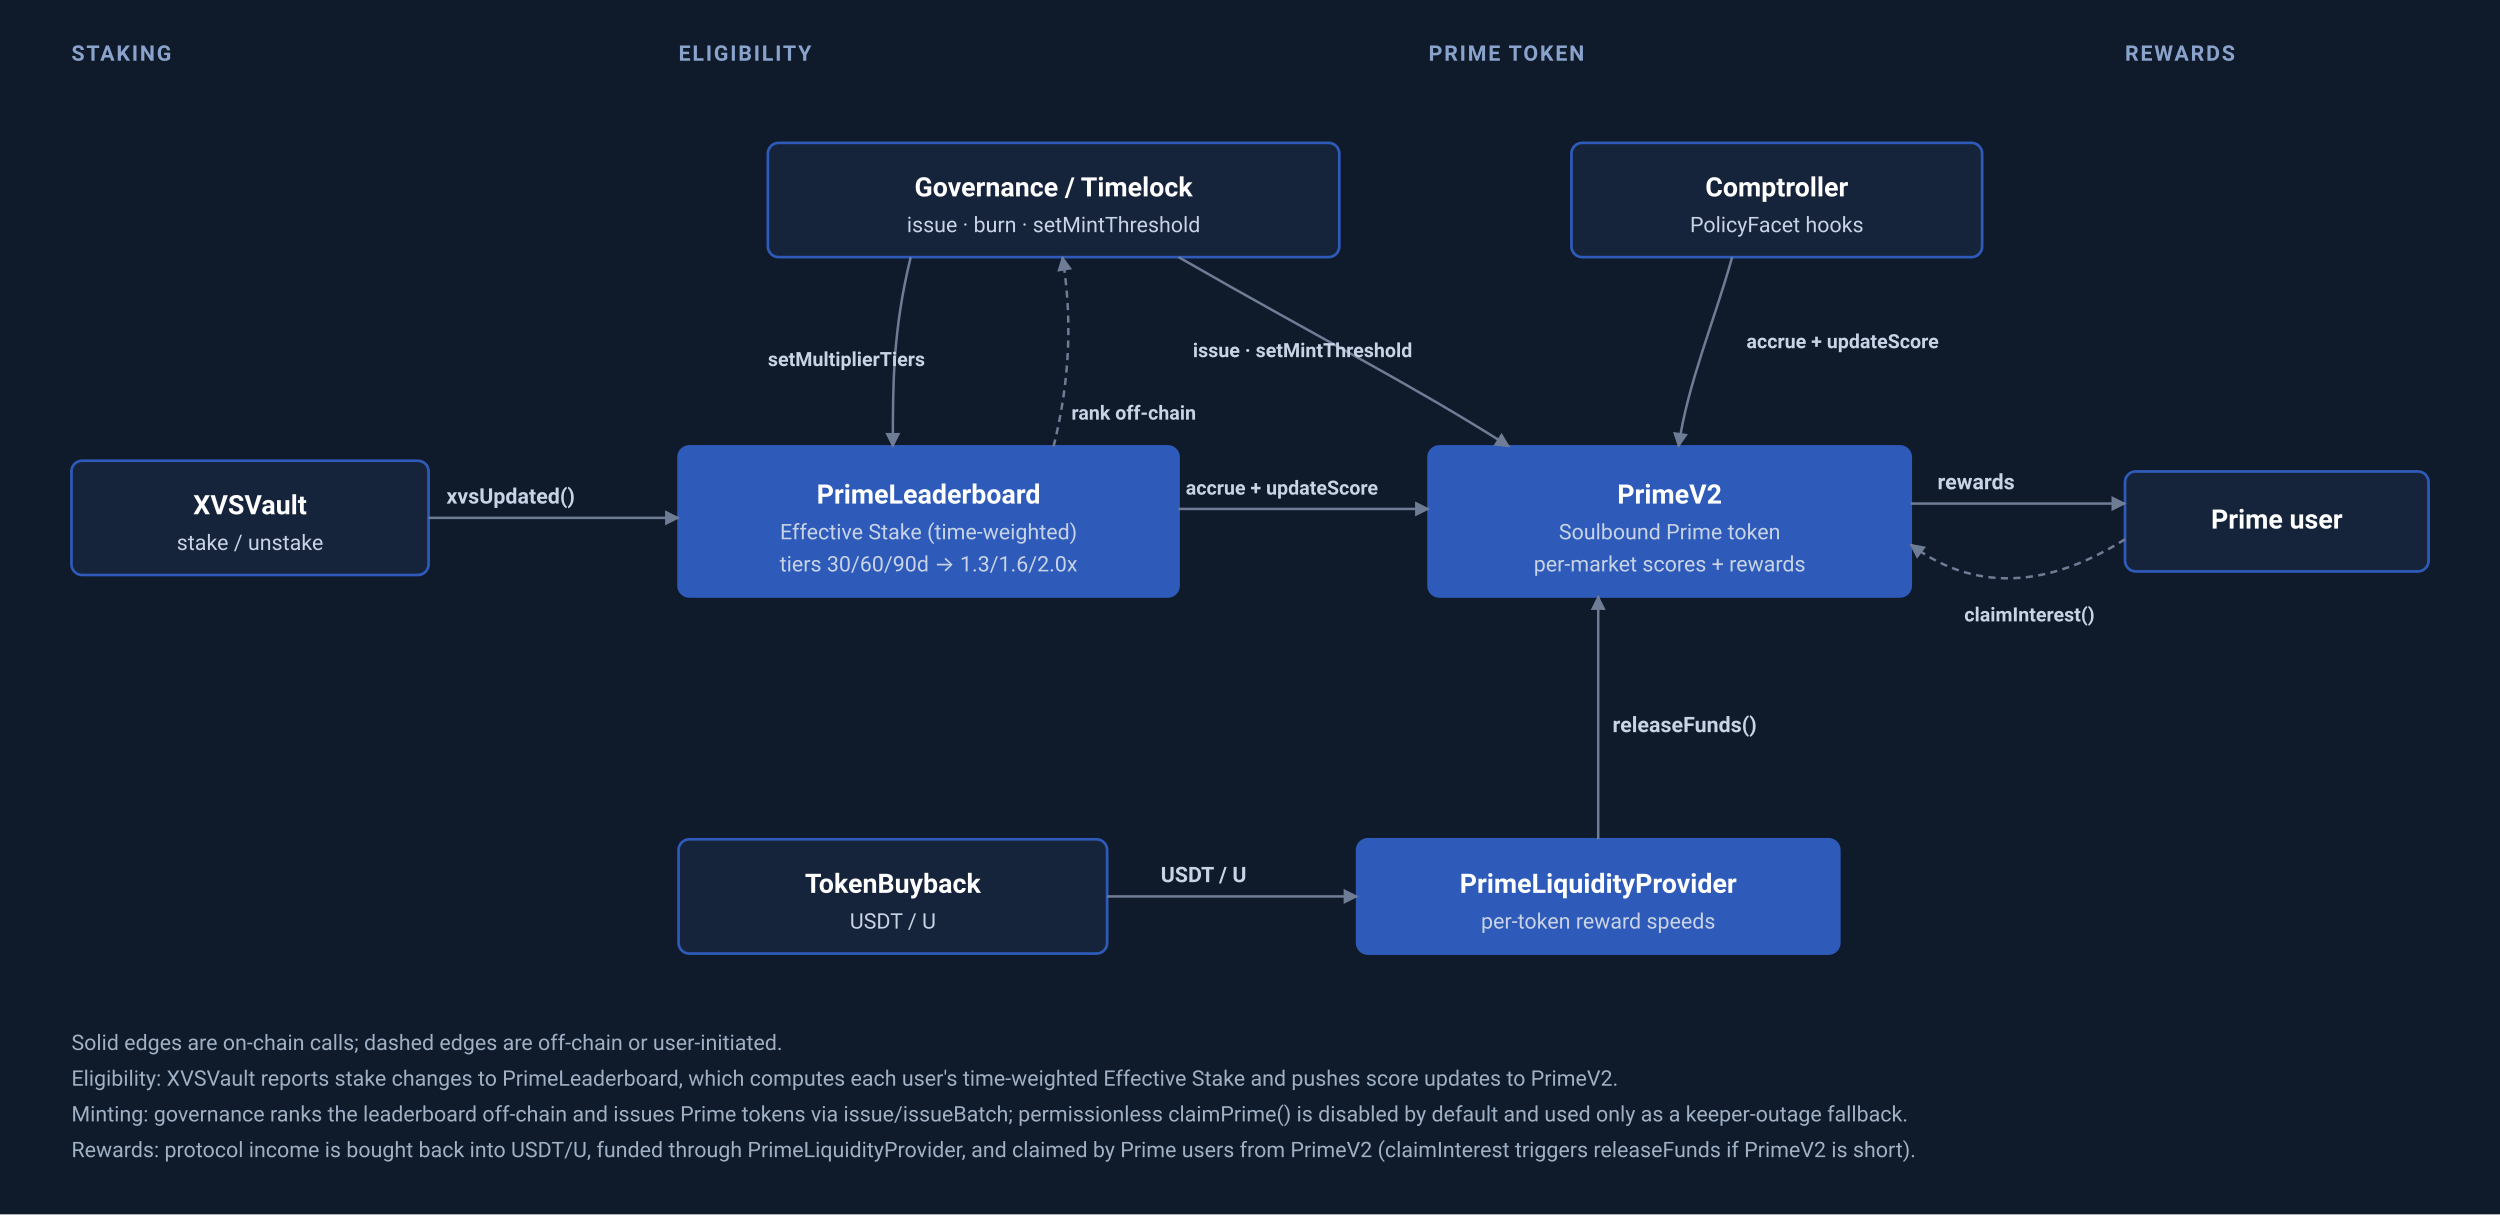
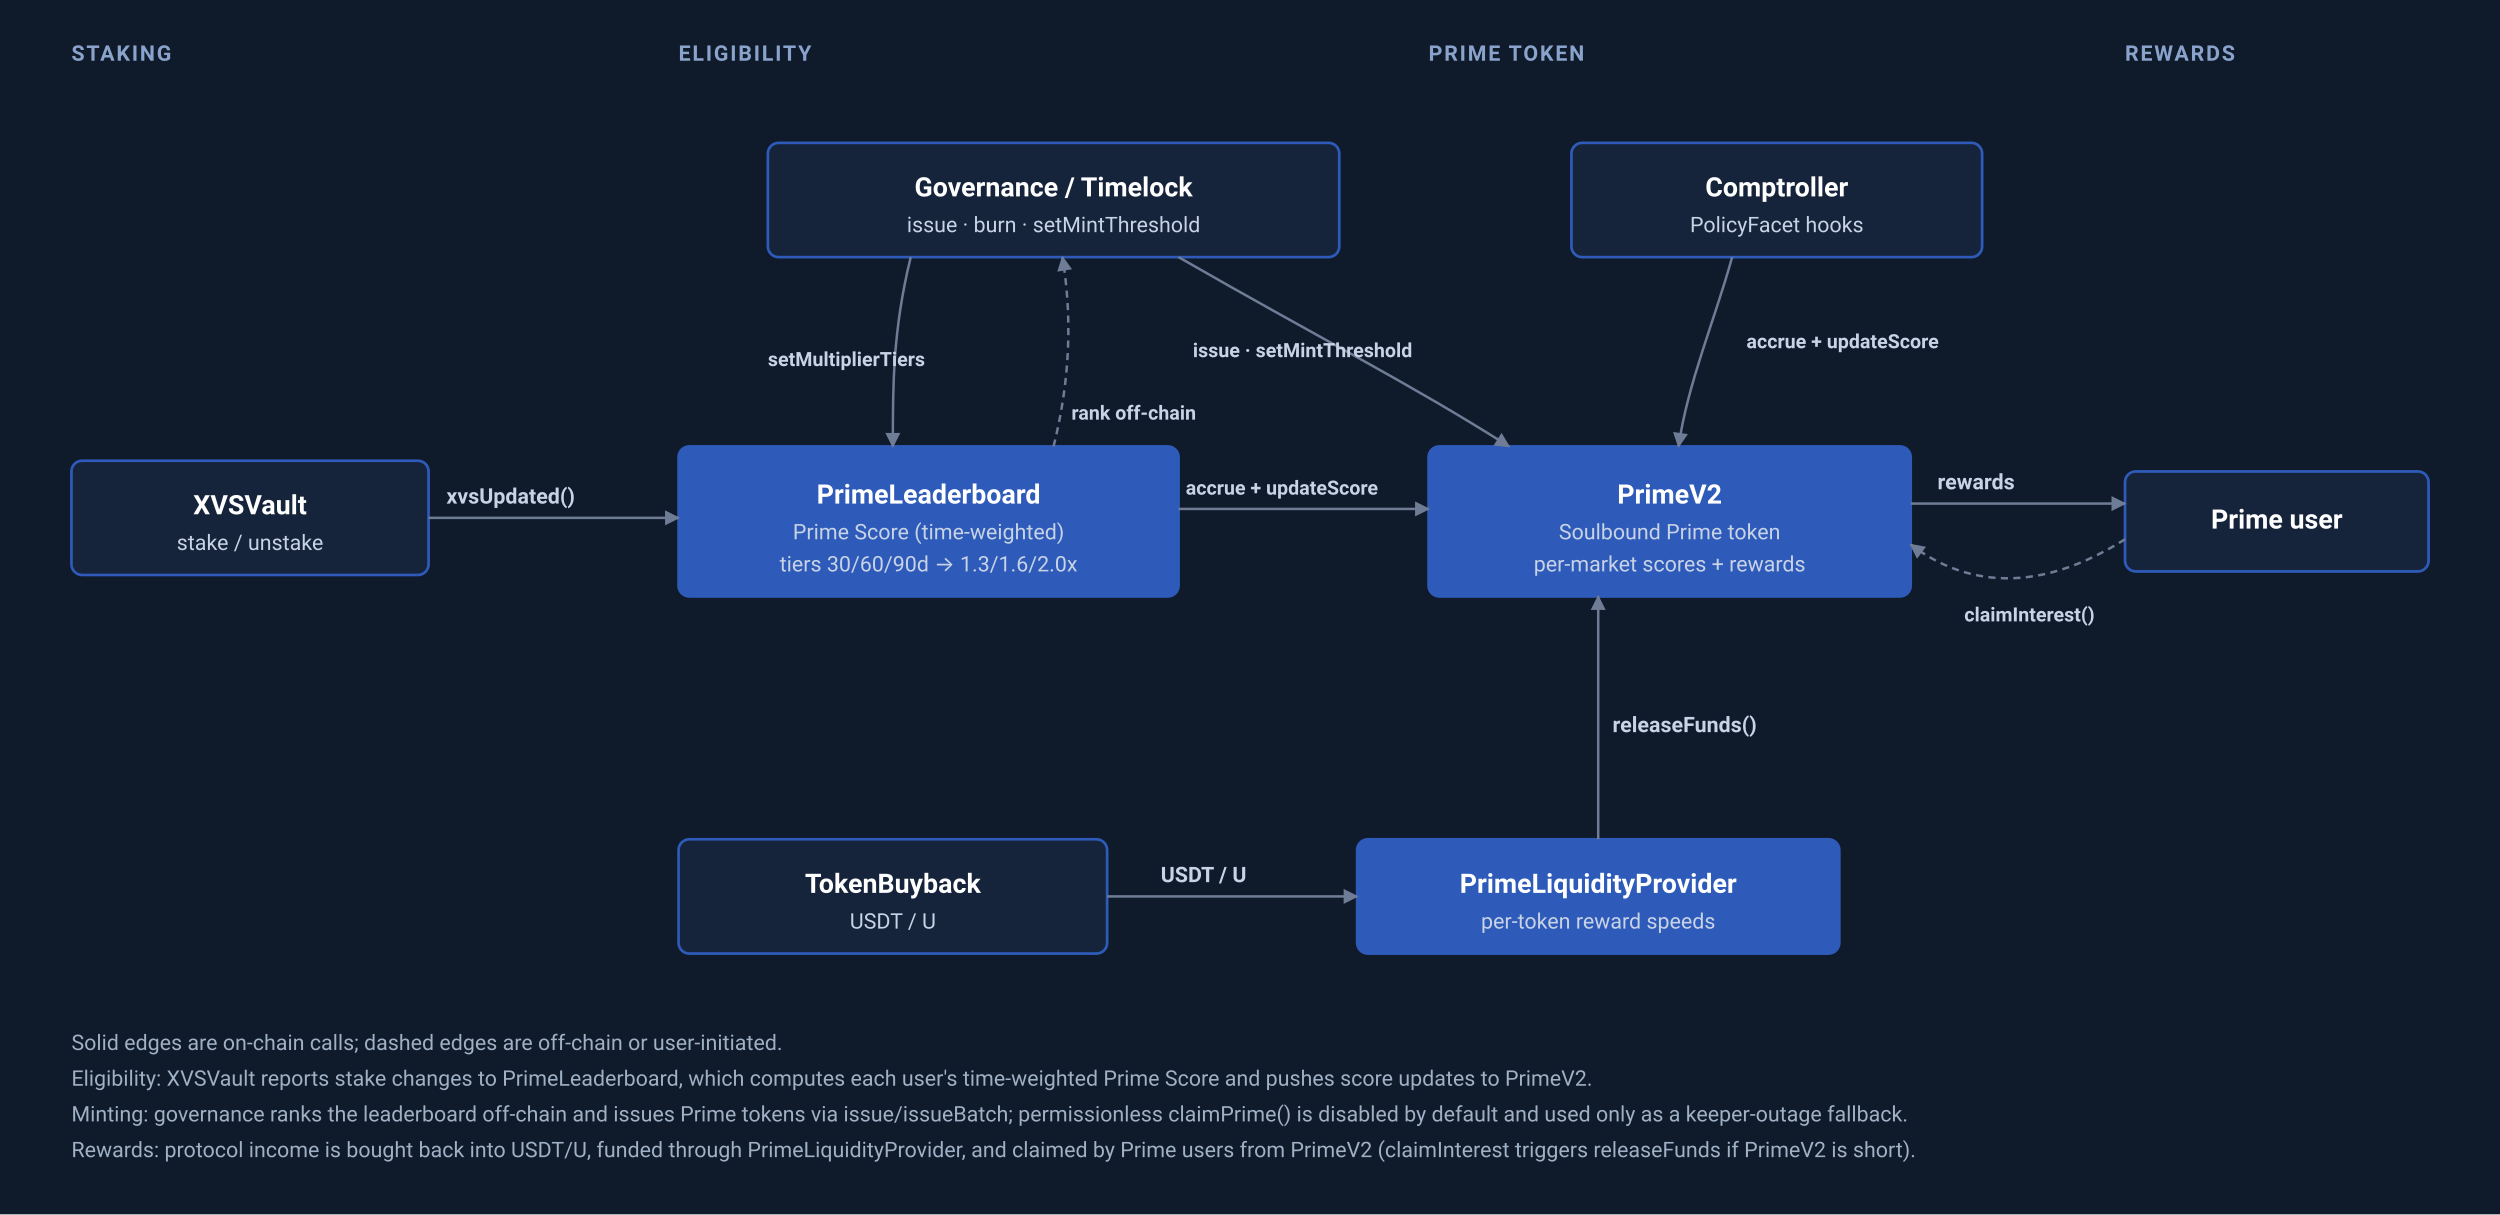
<svg xmlns="http://www.w3.org/2000/svg" viewBox="0 0 1400 680" font-family="-apple-system,BlinkMacSystemFont,'Segoe UI',Roboto,sans-serif">
  <defs>
    <marker id="arrow" viewBox="0 0 10 10" refX="9" refY="5" markerWidth="6" markerHeight="6" orient="auto">
      <path d="M0,0 L10,5 L0,10 z" fill="#6F7C95" />
    </marker>
    <style>
      .bg { fill: #0F1A2A; }
      .box { fill: #16243B; stroke: #2E5BBA; stroke-width: 1.5; rx: 6; ry: 6; }
      .box-active { fill: #2E5BBA; stroke: #2E5BBA; stroke-width: 1.5; rx: 6; ry: 6; }
      .label { fill: #FFFFFF; font-size: 15px; font-weight: 600; }
      .label-sm { fill: #C8D3E5; font-size: 12px; }
      .edge-label { fill: #C8D3E5; font-size: 12px; font-weight: 600; }
      .edge-label-sm { fill: #C8D3E5; font-size: 11px; font-weight: 600; }
      .edge { fill: none; stroke: #6F7C95; stroke-width: 1.4; }
      .section { fill: #8AA3CC; font-size: 12px; font-weight: 700; letter-spacing: 1px; }
      .note { fill: #A0B0C5; font-size: 12px; }
    </style>
  </defs>
  <rect class="bg" width="1400" height="680" />
  <text class="section" x="40" y="34">STAKING</text>
  <text class="section" x="380" y="34">ELIGIBILITY</text>
  <text class="section" x="800" y="34">PRIME TOKEN</text>
  <text class="section" x="1190" y="34">REWARDS</text>
  <rect class="box" x="430" y="80" width="320" height="64" />
  <text class="label" x="590" y="110" text-anchor="middle">Governance / Timelock</text>
  <text class="label-sm" x="590" y="130" text-anchor="middle">issue · burn · setMintThreshold</text>
  <rect class="box" x="880" y="80" width="230" height="64" />
  <text class="label" x="995" y="110" text-anchor="middle">Comptroller</text>
  <text class="label-sm" x="995" y="130" text-anchor="middle">PolicyFacet hooks</text>
  <rect class="box" x="40" y="258" width="200" height="64" />
  <text class="label" x="140" y="288" text-anchor="middle">XVSVault</text>
  <text class="label-sm" x="140" y="308" text-anchor="middle">stake / unstake</text>
  <rect class="box-active" x="380" y="250" width="280" height="84" />
  <text class="label" x="520" y="282" text-anchor="middle">PrimeLeaderboard</text>
-   <text class="label-sm" x="520" y="302" text-anchor="middle">Effective Stake (time-weighted)</text>
+   <text class="label-sm" x="520" y="302" text-anchor="middle">Prime Score (time-weighted)</text>
  <text class="label-sm" x="520" y="320" text-anchor="middle">tiers 30/60/90d → 1.3/1.6/2.0x</text>
  <rect class="box-active" x="800" y="250" width="270" height="84" />
  <text class="label" x="935" y="282" text-anchor="middle">PrimeV2</text>
  <text class="label-sm" x="935" y="302" text-anchor="middle">Soulbound Prime token</text>
  <text class="label-sm" x="935" y="320" text-anchor="middle">per-market scores + rewards</text>
  <rect class="box" x="1190" y="264" width="170" height="56" />
  <text class="label" x="1275" y="296" text-anchor="middle">Prime user</text>
  <rect class="box" x="380" y="470" width="240" height="64" />
  <text class="label" x="500" y="500" text-anchor="middle">TokenBuyback</text>
  <text class="label-sm" x="500" y="520" text-anchor="middle">USDT / U</text>
  <rect class="box-active" x="760" y="470" width="270" height="64" />
  <text class="label" x="895" y="500" text-anchor="middle">PrimeLiquidityProvider</text>
  <text class="label-sm" x="895" y="520" text-anchor="middle">per-token reward speeds</text>
  <path class="edge" d="M240,290 L380,290" marker-end="url(#arrow)" />
  <text class="edge-label" x="250" y="282">xvsUpdated()</text>
  <path class="edge" d="M660,285 L800,285" marker-end="url(#arrow)" />
  <text class="edge-label-sm" x="664" y="277">accrue + updateScore</text>
  <path class="edge" d="M510,144 C500,185 500,215 500,250" marker-end="url(#arrow)" />
  <text class="edge-label-sm" x="430" y="205">setMultiplierTiers</text>
  <path class="edge" d="M660,144 C740,190 790,215 845,250" marker-end="url(#arrow)" />
  <text class="edge-label-sm" x="668" y="200">issue · setMintThreshold</text>
  <path class="edge" d="M590,250 C600,210 600,175 595,144" marker-end="url(#arrow)" stroke-dasharray="4 3" />
  <text class="edge-label-sm" x="600" y="235">rank off-chain</text>
  <path class="edge" d="M970,144 C960,180 945,215 940,250" marker-end="url(#arrow)" />
  <text class="edge-label-sm" x="978" y="195">accrue + updateScore</text>
  <path class="edge" d="M895,470 L895,334" marker-end="url(#arrow)" />
  <text class="edge-label" x="903" y="410">releaseFunds()</text>
  <path class="edge" d="M620,502 L760,502" marker-end="url(#arrow)" />
  <text class="edge-label" x="650" y="494">USDT / U</text>
  <path class="edge" d="M1070,282 L1190,282" marker-end="url(#arrow)" />
  <text class="edge-label" x="1085" y="274">rewards</text>
  <path class="edge" d="M1190,302 C1130,340 1090,320 1070,305" marker-end="url(#arrow)" stroke-dasharray="4 3" />
  <text class="edge-label-sm" x="1100" y="348">claimInterest()</text>
  <text class="note" x="40" y="588">Solid edges are on-chain calls; dashed edges are off-chain or user-initiated.</text>
-   <text class="note" x="40" y="608">Eligibility: XVSVault reports stake changes to PrimeLeaderboard, which computes each user's time-weighted Effective Stake and pushes score updates to PrimeV2.</text>
+   <text class="note" x="40" y="608">Eligibility: XVSVault reports stake changes to PrimeLeaderboard, which computes each user's time-weighted Prime Score and pushes score updates to PrimeV2.</text>
  <text class="note" x="40" y="628">Minting: governance ranks the leaderboard off-chain and issues Prime tokens via issue/issueBatch; permissionless claimPrime() is disabled by default and used only as a keeper-outage fallback.</text>
  <text class="note" x="40" y="648">Rewards: protocol income is bought back into USDT/U, funded through PrimeLiquidityProvider, and claimed by Prime users from PrimeV2 (claimInterest triggers releaseFunds if PrimeV2 is short).</text>
</svg>
